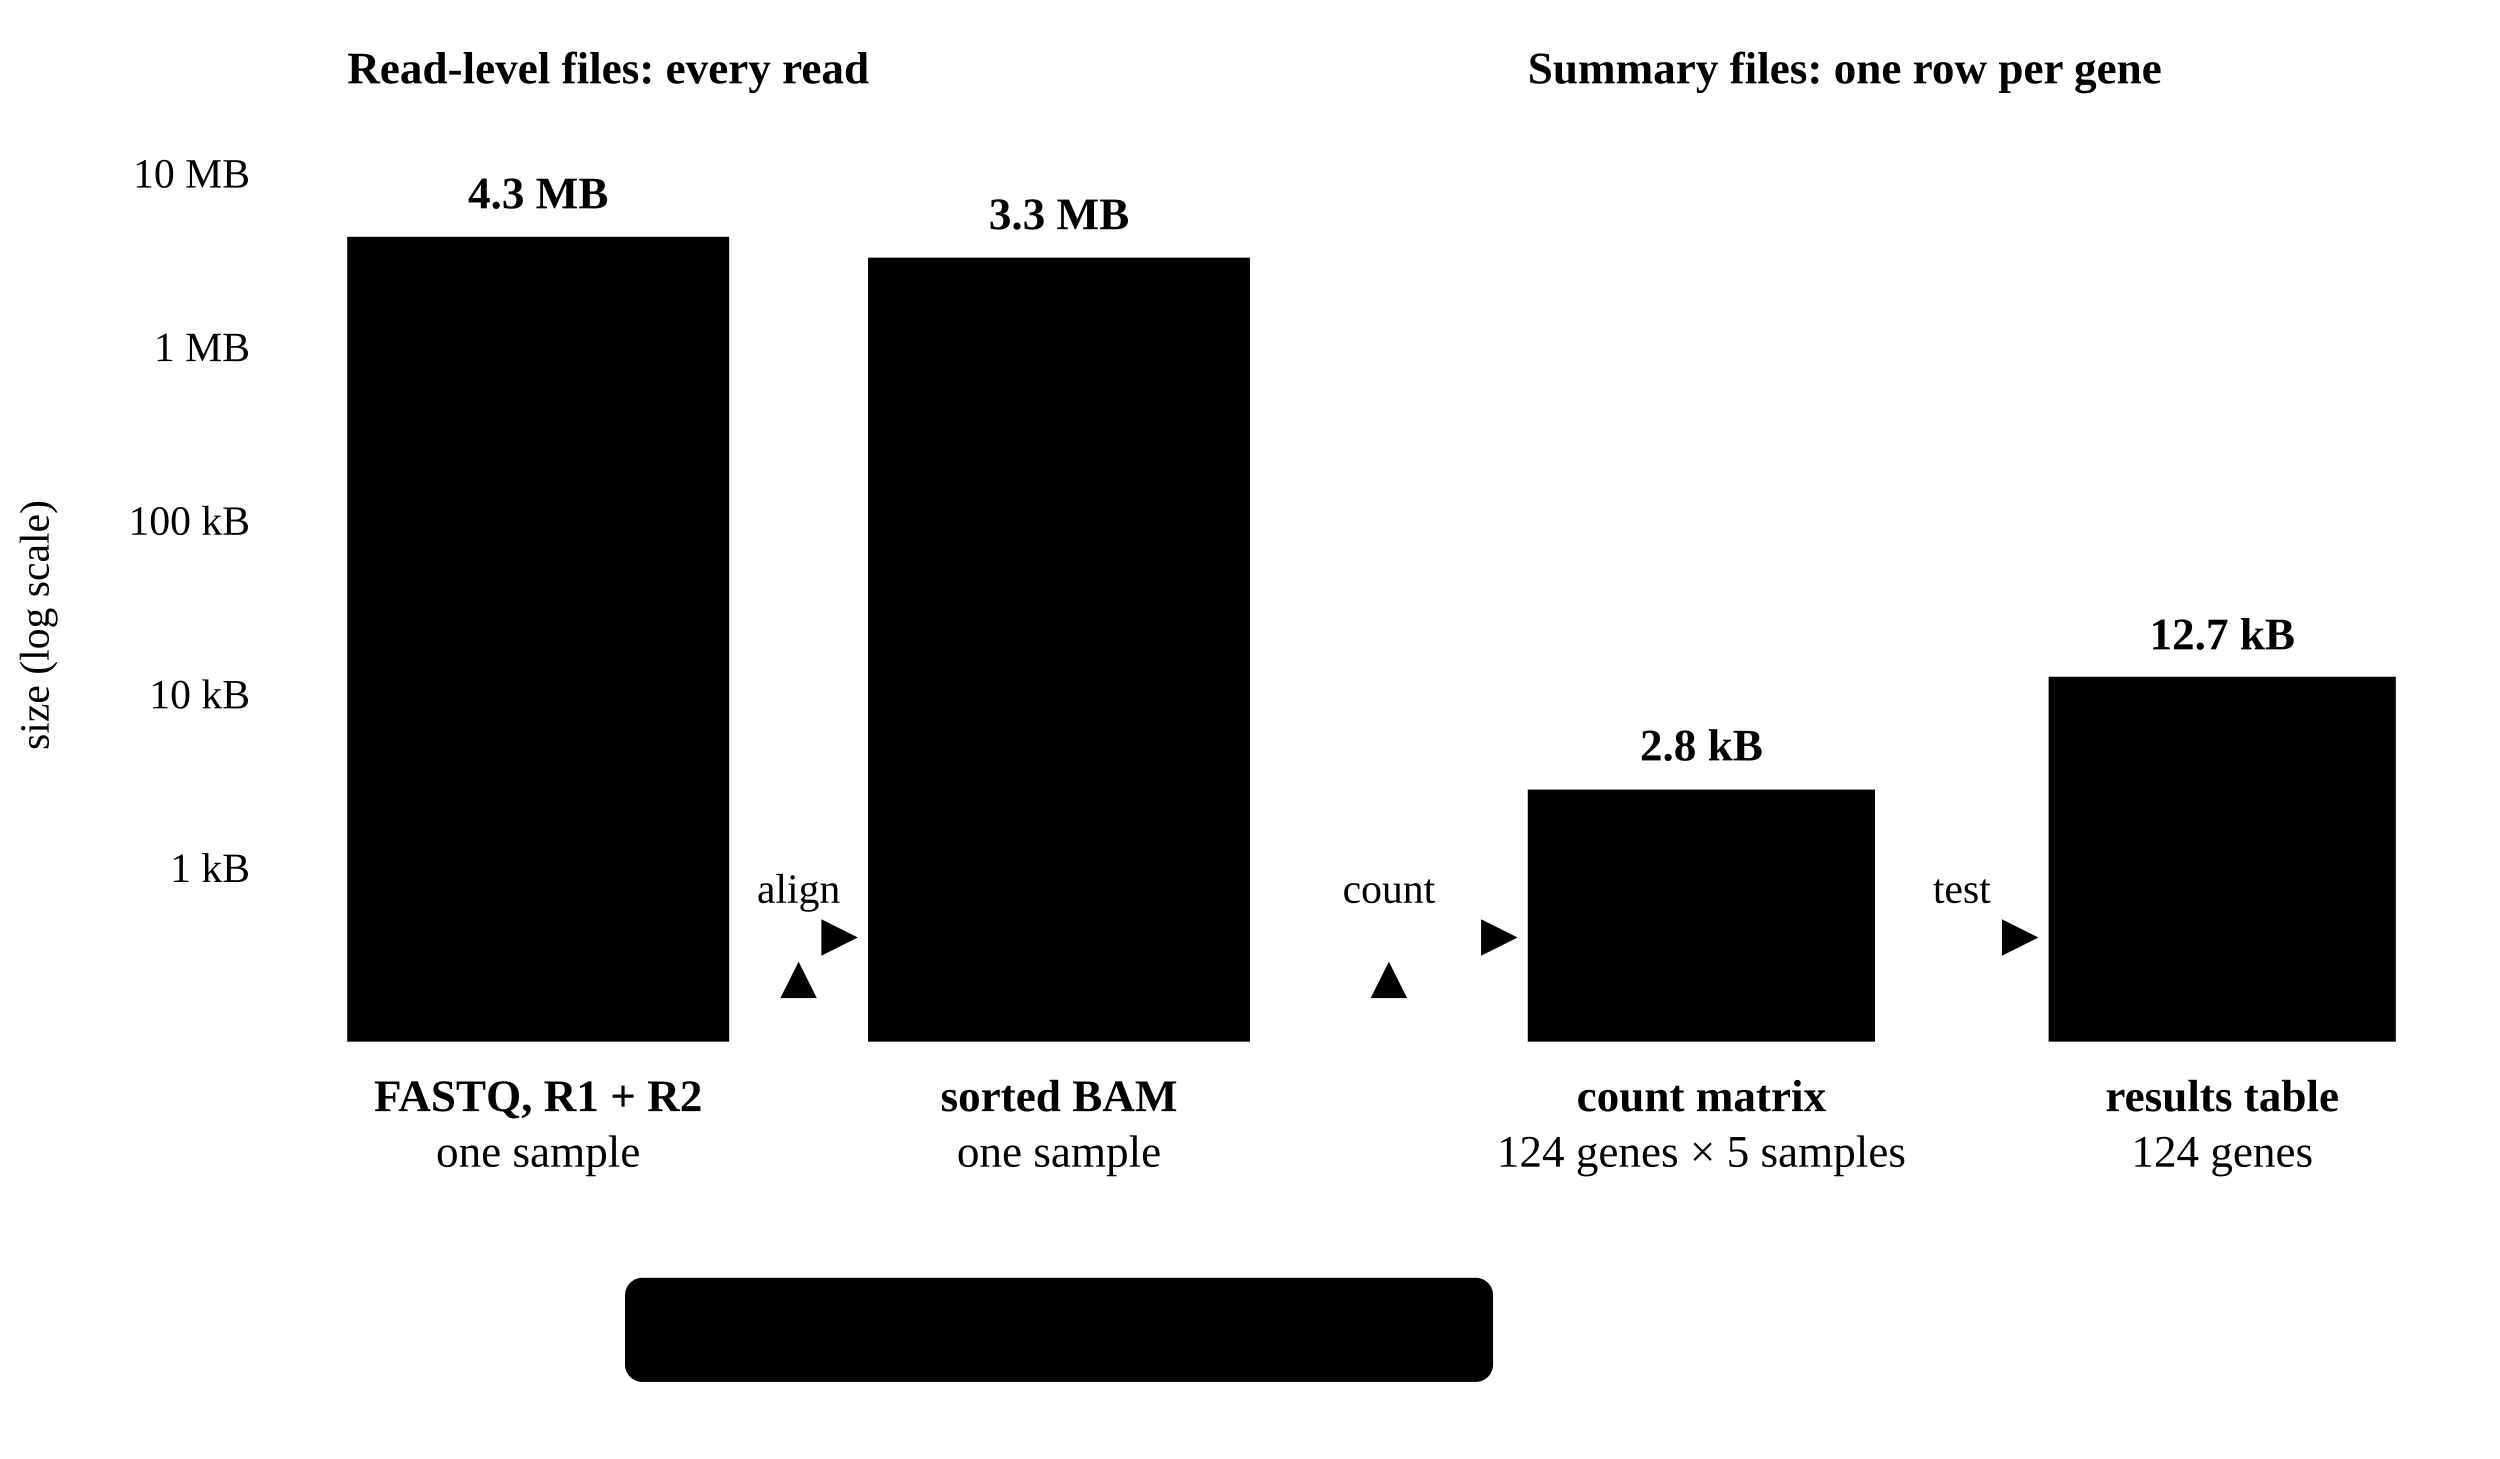
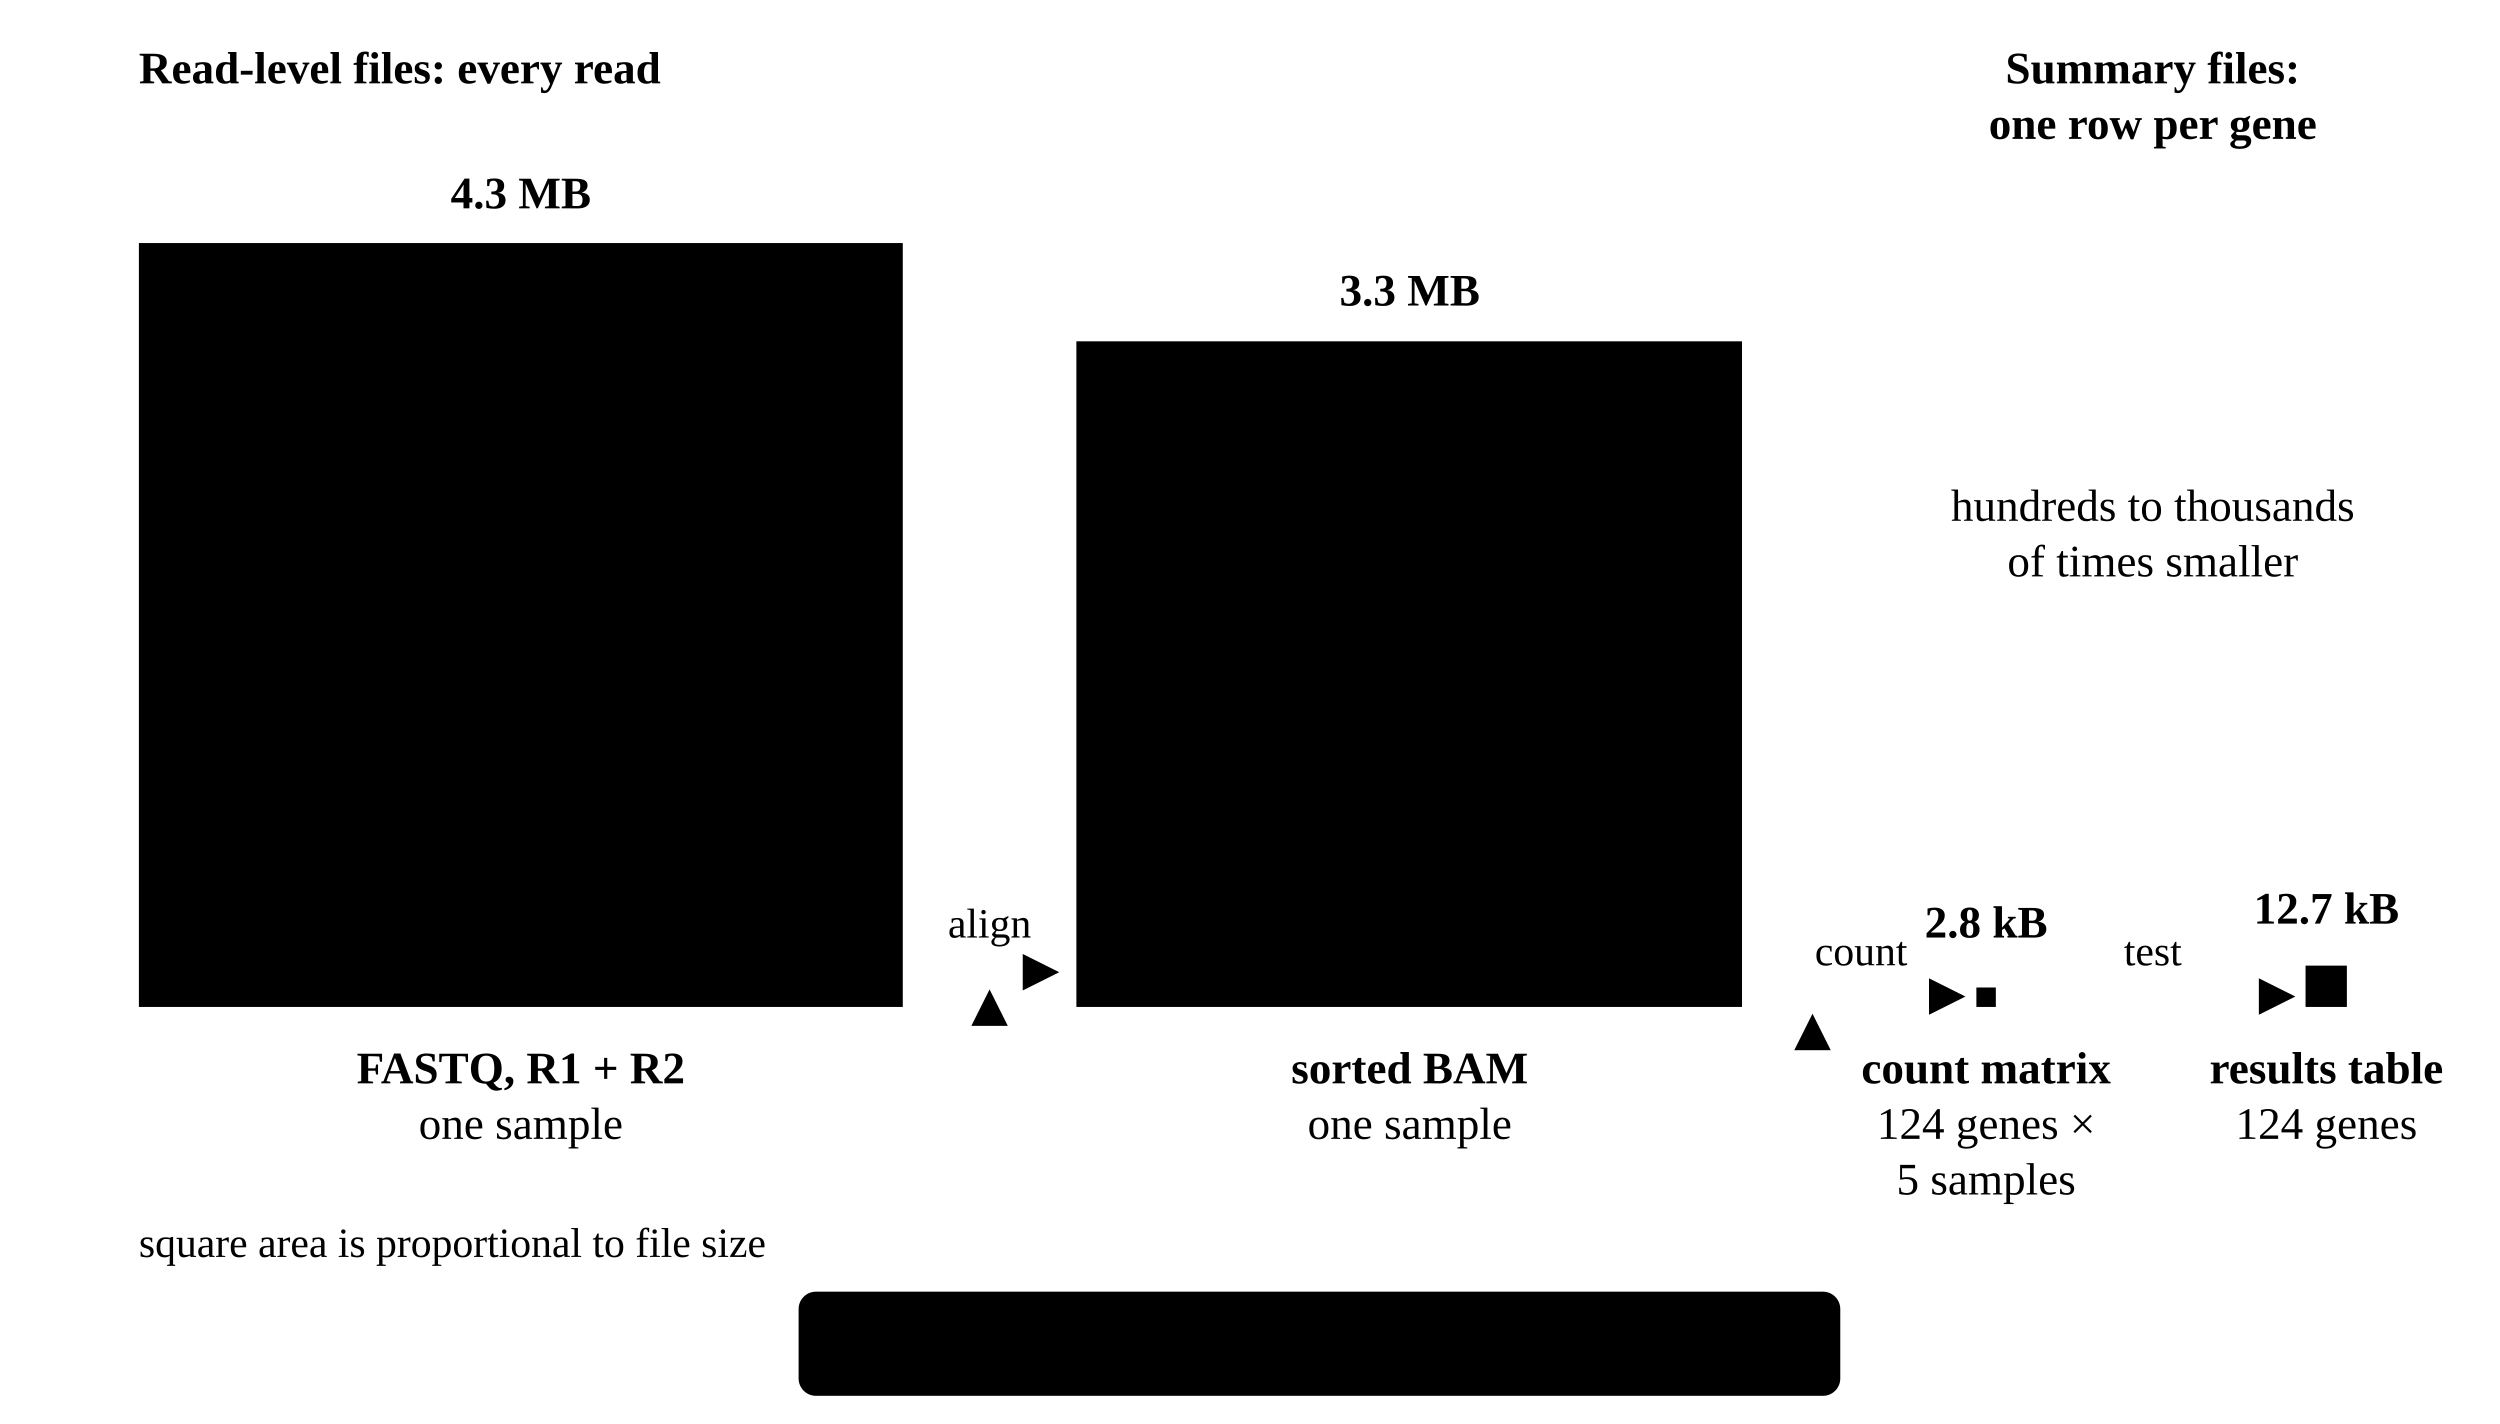
- <svg xmlns="http://www.w3.org/2000/svg" viewBox="0 0 720 420" role="img" aria-labelledby="pipeline-file-sizes-title">
+ <svg xmlns="http://www.w3.org/2000/svg" viewBox="0 0 720 410" role="img" aria-labelledby="pipeline-file-sizes-title">
  <defs>
    <marker id="pipeline-file-sizes-arrow" viewBox="0 0 10 10" refX="9" refY="5" markerWidth="7" markerHeight="7" orient="auto-start-reverse">
      <path d="M0,0 L10,5 L0,10 z" class="fill-muted" />
    </marker>
  </defs>
-   <g class="stroke-line" stroke-width="1" stroke-dasharray="3 4">
-     <line x1="80" y1="50" x2="710" y2="50" />
-     <line x1="80" y1="100" x2="710" y2="100" />
-     <line x1="80" y1="150" x2="710" y2="150" />
-     <line x1="80" y1="200" x2="710" y2="200" />
-     <line x1="80" y1="250" x2="710" y2="250" />
+   <g font-size="13" font-weight="700">
+     <text x="40" y="24">Read-level files: every read</text>
+     <text x="620" y="24" text-anchor="middle">Summary files:</text>
+     <text x="620" y="40" text-anchor="middle">one row per gene</text>
  </g>
-   <line x1="80" y1="300" x2="710" y2="300" class="stroke-ink" stroke-width="1.25" />
-   <g font-size="12" text-anchor="end" class="fill-muted">
-     <text x="72" y="54">10 MB</text>
-     <text x="72" y="104">1 MB</text>
-     <text x="72" y="154">100 kB</text>
-     <text x="72" y="204">10 kB</text>
-     <text x="72" y="254">1 kB</text>
+   <line x1="30" y1="290" x2="700" y2="290" class="stroke-line" stroke-width="1" />
+   <g class="fill-given-soft stroke-given" stroke-width="1.5">
+     <rect x="40" y="70" width="220" height="220" />
+     <rect x="310" y="98.3" width="191.7" height="191.7" />
  </g>
-   <text x="14" y="180" font-size="12" class="fill-muted" transform="rotate(-90 14 180)" text-anchor="middle">size (log scale)</text>
-   <g font-size="13" font-weight="700">
-     <text x="100" y="24">Read-level files: every read</text>
-     <text x="440" y="24">Summary files: one row per gene</text>
-   </g>
-   <g class="fill-given-soft stroke-given" stroke-width="1.5">
-     <rect x="100" y="68.2" width="110" height="231.8" />
-     <rect x="250" y="74.2" width="110" height="225.8" />
-     <rect x="440" y="227.4" width="100" height="72.6" />
-     <rect x="590" y="194.9" width="100" height="105.1" />
+   <g class="fill-given">
+     <rect x="569.2" y="284.4" width="5.6" height="5.6" />
+     <rect x="664" y="278.1" width="11.9" height="11.9" />
  </g>
  <g font-size="13" font-weight="700" text-anchor="middle" class="fill-given">
-     <text x="155" y="60">4.3 MB</text>
-     <text x="305" y="66">3.3 MB</text>
-     <text x="490" y="219">2.8 kB</text>
-     <text x="640" y="187">12.7 kB</text>
+     <text x="150" y="60">4.3 MB</text>
+     <text x="406" y="88">3.3 MB</text>
+     <text x="572" y="270">2.8 kB</text>
+     <text x="670" y="266">12.7 kB</text>
+   </g>
+   <g font-size="13" text-anchor="middle" class="fill-muted">
+     <text x="620" y="150">hundreds to thousands</text>
+     <text x="620" y="166">of times smaller</text>
  </g>
  <g class="stroke-muted" stroke-width="1.5" marker-end="url(#pipeline-file-sizes-arrow)">
-     <line x1="214" y1="270" x2="246" y2="270" />
-     <line x1="364" y1="270" x2="436" y2="270" />
-     <line x1="544" y1="270" x2="586" y2="270" />
+     <line x1="266" y1="280" x2="304" y2="280" />
+     <line x1="507" y1="287" x2="565" y2="287" />
+     <line x1="579" y1="287" x2="660" y2="287" />
  </g>
  <g font-size="12" text-anchor="middle" class="fill-muted">
-     <text x="230" y="260">align</text>
-     <text x="400" y="260">count</text>
-     <text x="565" y="260">test</text>
+     <text x="285" y="270">align</text>
+     <text x="536" y="278">count</text>
+     <text x="620" y="278">test</text>
  </g>
  <g font-size="13" text-anchor="middle">
-     <text x="155" y="320" font-weight="700">FASTQ, R1 + R2</text>
-     <text x="155" y="336" class="fill-muted">one sample</text>
-     <text x="305" y="320" font-weight="700">sorted BAM</text>
-     <text x="305" y="336" class="fill-muted">one sample</text>
-     <text x="490" y="320" font-weight="700">count matrix</text>
-     <text x="490" y="336" class="fill-muted">124 genes × 5 samples</text>
-     <text x="640" y="320" font-weight="700">results table</text>
-     <text x="640" y="336" class="fill-muted">124 genes</text>
+     <g font-weight="700">
+       <text x="150" y="312">FASTQ, R1 + R2</text>
+       <text x="406" y="312">sorted BAM</text>
+       <text x="572" y="312">count matrix</text>
+       <text x="670" y="312">results table</text>
+     </g>
+     <g class="fill-muted">
+       <text x="150" y="328">one sample</text>
+       <text x="406" y="328">one sample</text>
+       <text x="572" y="328">124 genes ×</text>
+       <text x="572" y="344">5 samples</text>
+       <text x="670" y="328">124 genes</text>
+     </g>
  </g>
-   <rect x="180" y="368" width="250" height="30" rx="5" class="fill-ref-soft stroke-ref" />
-   <text x="305" y="388" font-size="13" text-anchor="middle">reference: genome + annotation</text>
+   <rect x="230" y="372" width="300" height="30" rx="5" class="fill-ref-soft stroke-ref" />
+   <text x="380" y="392" font-size="13" text-anchor="middle">reference: genome + annotation</text>
  <g class="stroke-ref" stroke-width="1.5" stroke-dasharray="4 3" marker-end="url(#pipeline-file-sizes-arrow)">
-     <line x1="230" y1="366" x2="230" y2="278" />
-     <line x1="400" y1="366" x2="400" y2="278" />
+     <line x1="285" y1="370" x2="285" y2="286" />
+     <line x1="522" y1="370" x2="522" y2="293" />
  </g>
+   <text x="40" y="362" font-size="12" class="fill-muted">square area is proportional to file size</text>
</svg>
